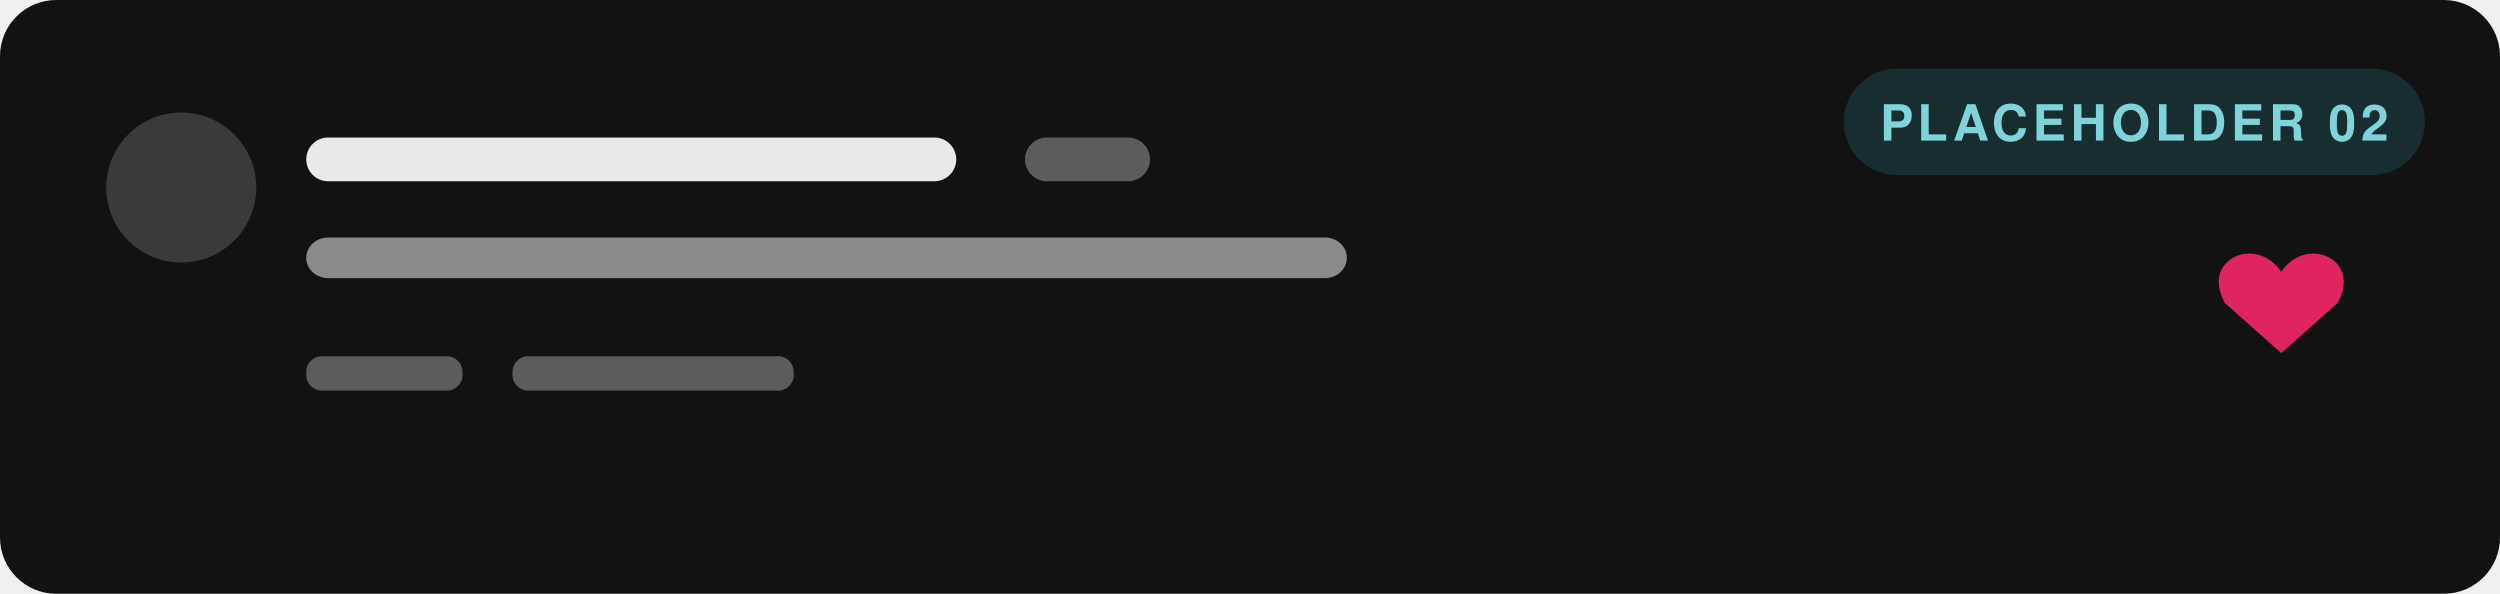
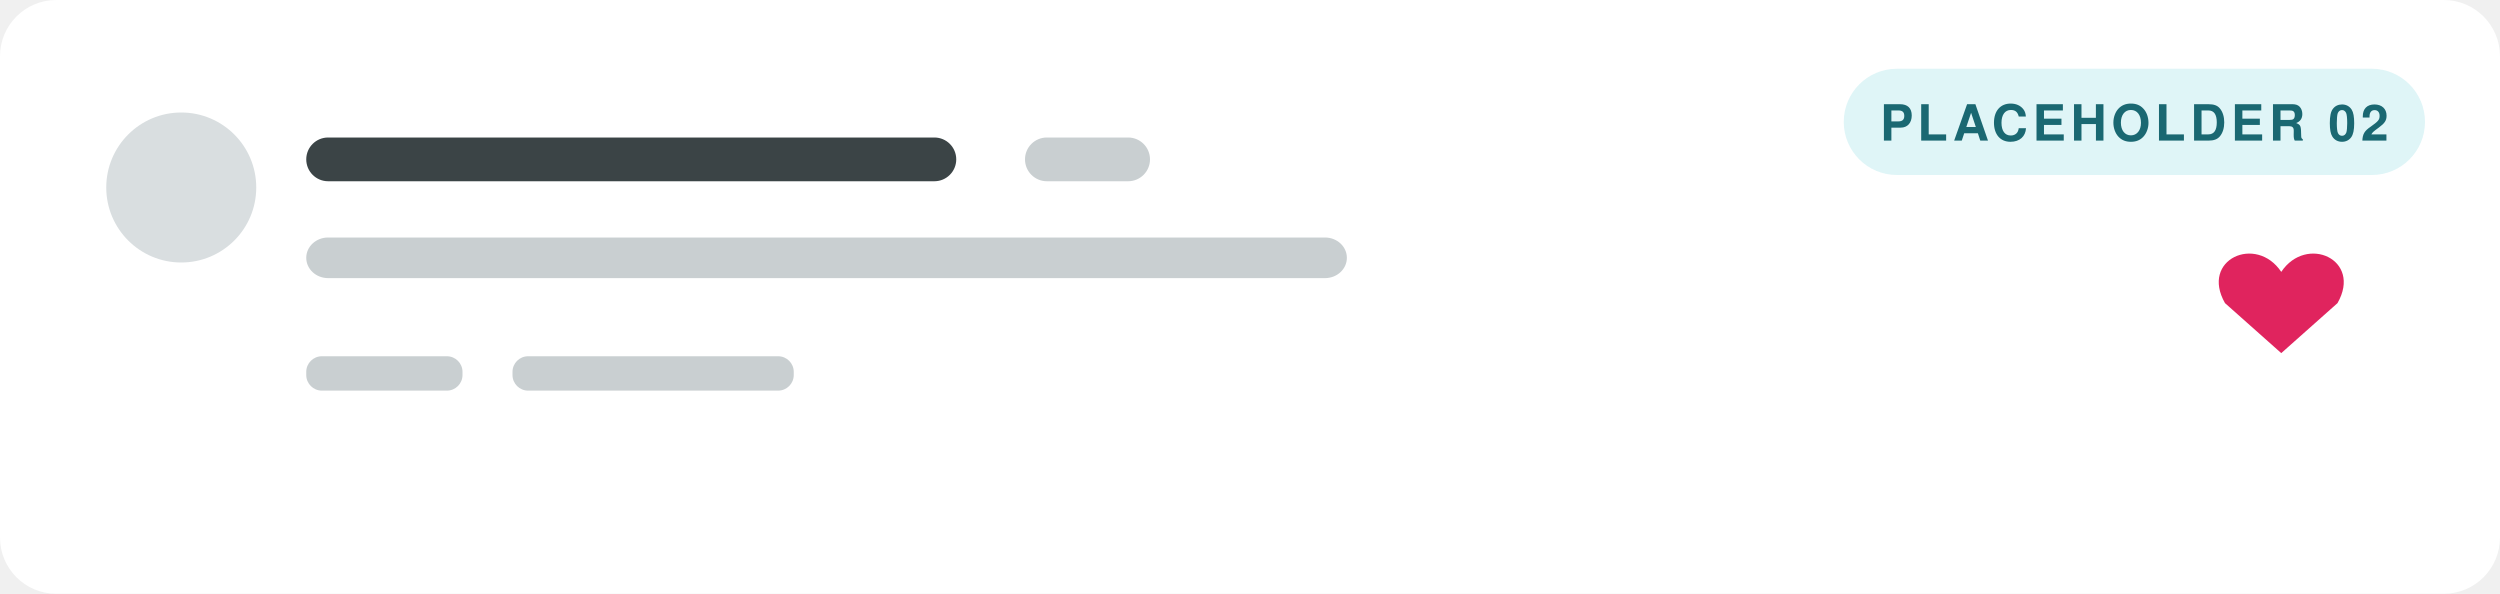
<svg xmlns="http://www.w3.org/2000/svg" width="800" height="190" viewBox="0 0 800 190">
-   <rect width="800" height="190" rx="18" fill="#121212" />
-   <circle cx="58" cy="60" r="24" fill="#3A3A3A" />
-   <rect x="98" y="44" width="208" height="14" rx="7" fill="#E9E9E9" />
-   <rect x="328" y="44" width="40" height="14" rx="7" fill="#5C5C5C" />
-   <rect x="98" y="76" width="333" height="13" rx="7" fill="#8A8A8A" />
-   <rect x="98" y="114" width="50" height="11" rx="5" fill="#5C5C5C" />
-   <rect x="164" y="114" width="90" height="11" rx="5" fill="#5C5C5C" />
+   <rect width="800" height="190" rx="18" fill="#FFFFFF" />
+   <circle cx="58" cy="60" r="24" fill="#D9DEE0" />
+   <rect x="98" y="44" width="208" height="14" rx="7" fill="#3B4446" />
+   <rect x="328" y="44" width="40" height="14" rx="7" fill="#C9CFD1" />
+   <rect x="98" y="76" width="333" height="13" rx="7" fill="#C9CFD1" />
+   <rect x="98" y="114" width="50" height="11" rx="5" fill="#C9CFD1" />
+   <rect x="164" y="114" width="90" height="11" rx="5" fill="#C9CFD1" />
  <path d="M740 87.0 c-8-12-26-4-18 10 l18 16 18-16 c8-14-10-22-18-10z" fill="#E0245E" transform="translate(-10 0)" />
  <rect x="590" y="22" width="186" height="34" rx="17" fill="rgba(53,189,200,.16)" />
-   <text x="683" y="45" text-anchor="middle" font-size="16" font-weight="600" letter-spacing="1.5" fill="#7FD3DA" font-family="Instrument Sans, Helvetica, Arial, sans-serif">PLACEHOLDER 02</text>
+   <text x="683" y="45" text-anchor="middle" font-size="16" font-weight="600" letter-spacing="1.5" fill="#1A6872" font-family="Instrument Sans, Helvetica, Arial, sans-serif">PLACEHOLDER 02</text>
</svg>
